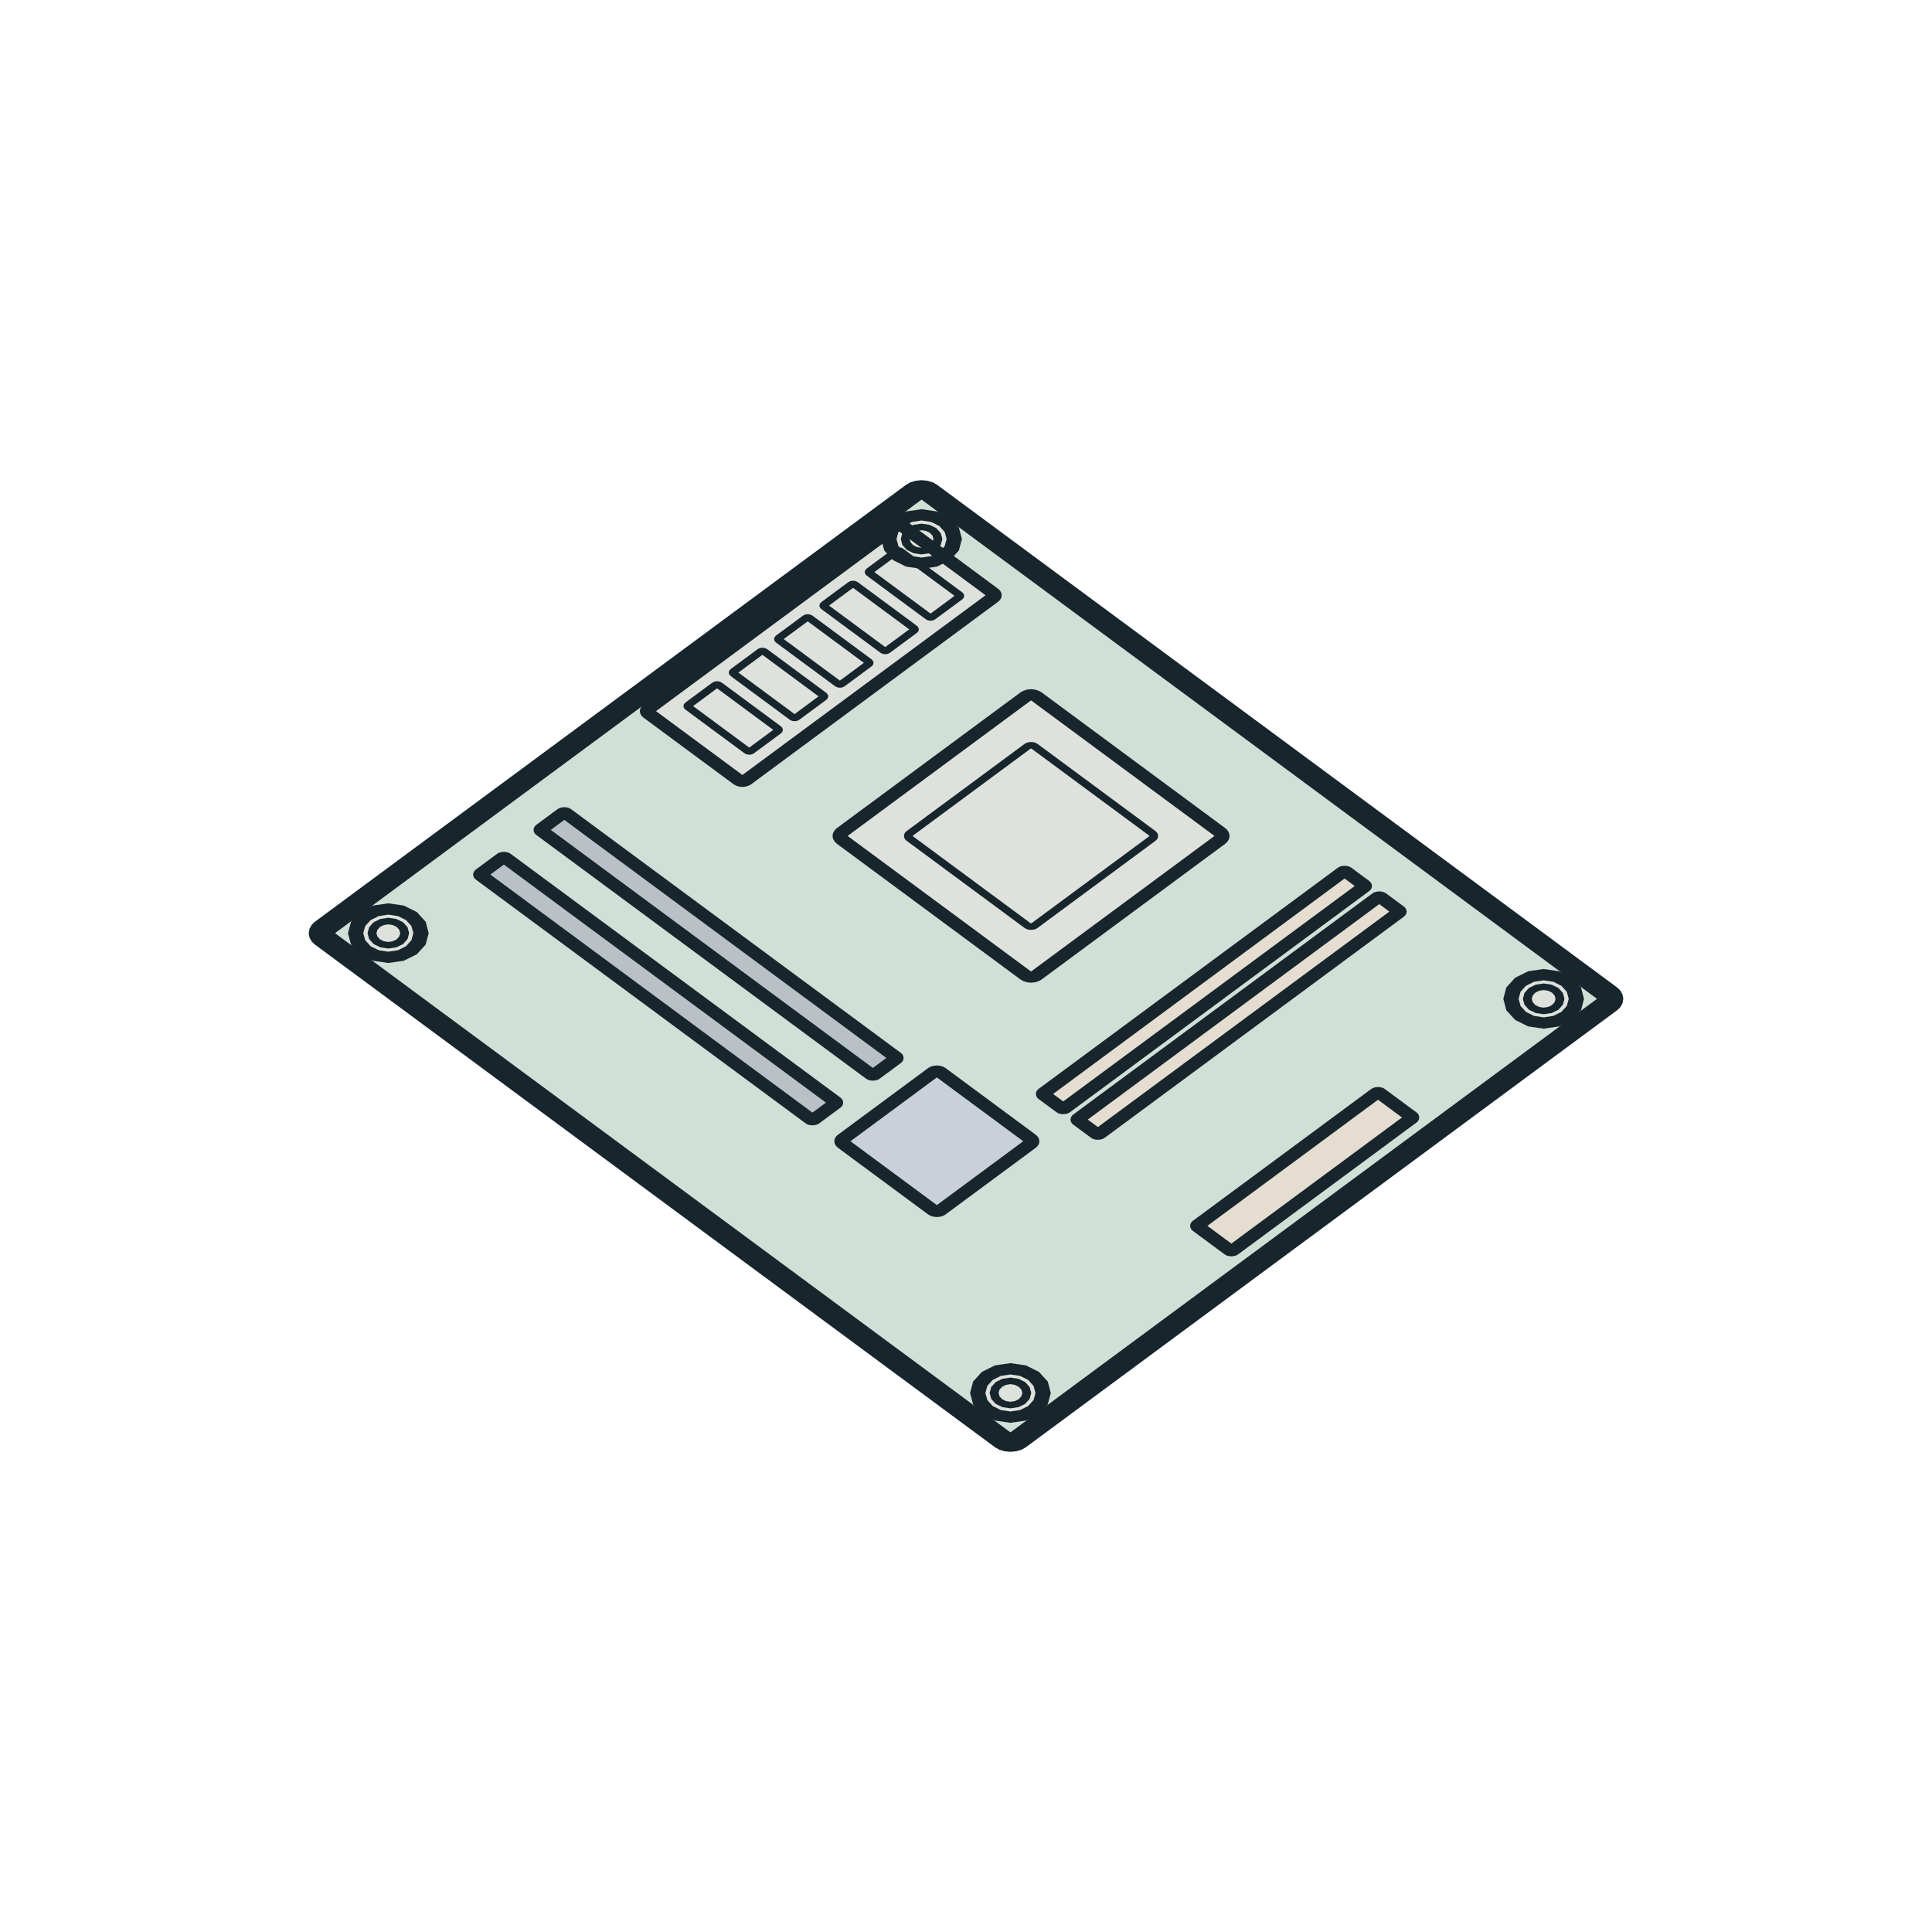
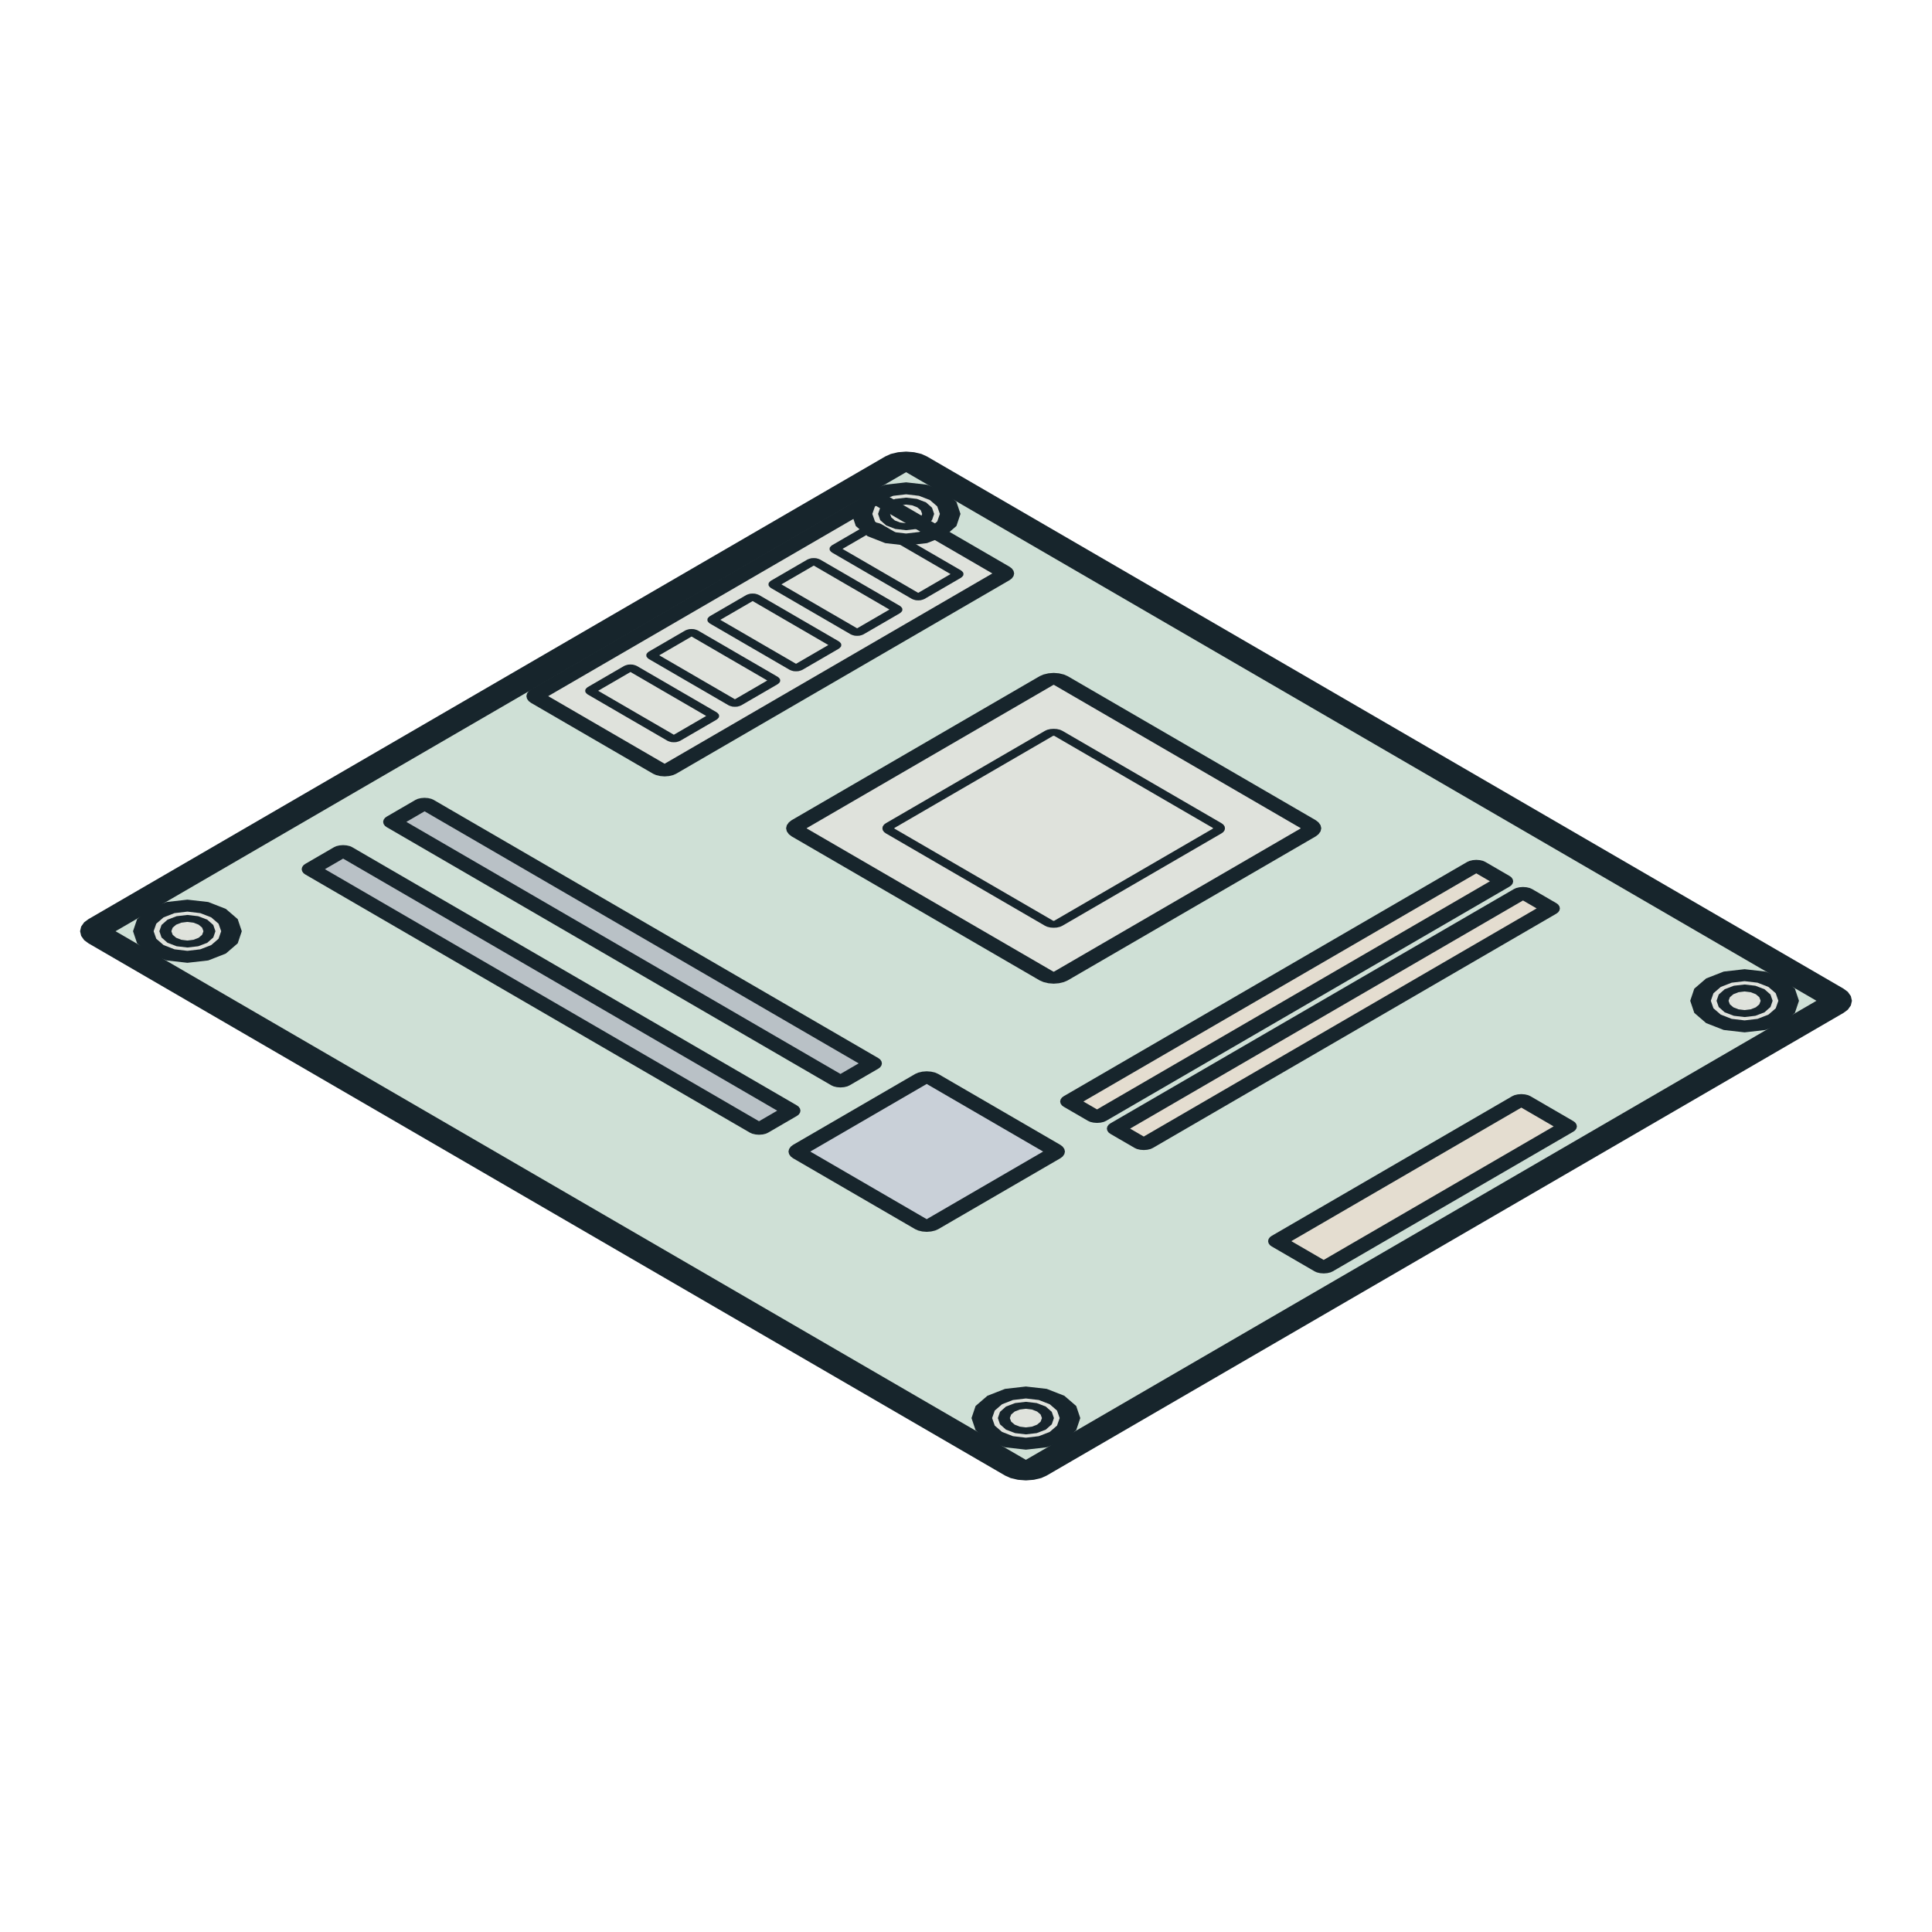
<svg xmlns="http://www.w3.org/2000/svg" viewBox="0 0 1000 1000" role="img" aria-labelledby="title" data-view="isometric" data-source="pcb-patent-art">
-   <g shape-rendering="geometricPrecision" transform="matrix(.46 .34 -.46 .34 500 160)">
+   <g shape-rendering="geometricPrecision" transform="matrix(.62 .36 -.62 .36 500 140)">
    <path d="M882 160 L884.1 160.3 L886 161.1 L887.7 162.3 L888.9 164 L889.7 165.9 L890 168 L890 832 L889.7 834.1 L888.9 836 L887.7 837.7 L886 838.9 L884.1 839.7 L882 840 L118 840 L115.9 839.7 L114 838.9 L112.3 837.7 L111.1 836 L110.3 834.1 L110 832 L110 168 L110.3 165.9 L111.1 164 L112.3 162.3 L114 161.1 L115.9 160.3 L118 160 Z" fill="#cfe0d6" data-role="fill" data-layer="fill" />
    <path d="M540.8 255.2 L542.4 255.4 L543.8 256 L545 257 L546 258.2 L546.6 259.6 L546.8 261.2 L546.8 467.6 L546.6 469.2 L546 470.6 L545 471.8 L543.8 472.8 L542.4 473.4 L540.8 473.6 L334.4 473.6 L332.8 473.4 L331.4 472.8 L330.2 471.8 L329.2 470.6 L328.6 469.2 L328.4 467.6 L328.4 261.2 L328.6 259.6 L329.2 258.2 L330.2 257 L331.4 256 L332.8 255.4 L334.4 255.2 Z" fill="#dfe2dc" data-role="fill" data-layer="fill" />
    <path d="M661.8 214.4 L662.3 214.5 L662.8 214.7 L663.2 215 L663.5 215.4 L663.7 215.9 L663.8 216.4 L663.8 552.4 L663.7 552.9 L663.5 553.4 L663.2 553.8 L662.8 554.1 L662.3 554.3 L661.8 554.4 L642.4 554.4 L641.9 554.3 L641.4 554.1 L641 553.8 L640.7 553.4 L640.5 552.9 L640.4 552.4 L640.4 216.4 L640.5 215.9 L640.7 215.4 L641 215 L641.4 214.7 L641.9 214.5 L642.4 214.4 Z" fill="#e4ddd0" data-role="fill" data-layer="fill" />
    <path d="M700.8 214.4 L701.3 214.5 L701.8 214.7 L702.2 215 L702.5 215.4 L702.7 215.9 L702.8 216.4 L702.8 552.4 L702.7 552.9 L702.5 553.4 L702.2 553.8 L701.8 554.1 L701.3 554.3 L700.8 554.4 L681.4 554.4 L680.9 554.3 L680.4 554.1 L680 553.8 L679.7 553.4 L679.5 552.9 L679.4 552.4 L679.4 216.4 L679.5 215.9 L679.7 215.4 L680 215 L680.4 214.7 L680.9 214.5 L681.4 214.4 Z" fill="#e4ddd0" data-role="fill" data-layer="fill" />
    <path d="M667.6 595.2 L668.6 595.3 L669.6 595.7 L670.4 596.4 L671.1 597.2 L671.5 598.2 L671.6 599.2 L671.6 700.4 L671.5 701.4 L671.1 702.4 L670.4 703.2 L669.6 703.9 L668.6 704.3 L667.6 704.4 L566.4 704.4 L565.4 704.3 L564.4 703.9 L563.6 703.2 L562.9 702.4 L562.5 701.4 L562.4 700.4 L562.4 599.2 L562.5 598.2 L562.9 597.2 L563.6 596.4 L564.4 595.7 L565.4 595.3 L566.4 595.2 Z" fill="#c9d0d8" data-role="fill" data-layer="fill" />
    <path d="M529.2 608.8 L529.7 608.9 L530.2 609.1 L530.6 609.4 L530.9 609.8 L531.1 610.3 L531.2 610.8 L531.2 634 L531.1 634.5 L530.9 635 L530.6 635.4 L530.2 635.7 L529.7 635.9 L529.2 636 L158.8 636 L158.3 635.9 L157.8 635.7 L157.4 635.4 L157.1 635 L156.9 634.5 L156.8 634 L156.8 610.8 L156.9 610.3 L157.1 609.8 L157.4 609.4 L157.8 609.1 L158.3 608.9 L158.8 608.8 Z" fill="#b9c1c6" data-role="fill" data-layer="fill" />
    <path d="M529.2 676.8 L529.7 676.9 L530.2 677.1 L530.6 677.4 L530.9 677.8 L531.1 678.3 L531.2 678.8 L531.2 702 L531.1 702.5 L530.9 703 L530.6 703.4 L530.2 703.7 L529.7 703.9 L529.2 704 L158.8 704 L158.3 703.9 L157.8 703.7 L157.4 703.4 L157.1 703 L156.9 702.5 L156.8 702 L156.8 678.8 L156.9 678.3 L157.1 677.8 L157.4 677.4 L157.8 677.1 L158.3 676.9 L158.8 676.8 Z" fill="#b9c1c6" data-role="fill" data-layer="fill" />
    <path d="M230.8 200.8 L231.8 200.9 L232.8 201.3 L233.6 202 L234.3 202.8 L234.7 203.8 L234.8 204.8 L234.8 482.4 L234.7 483.4 L234.3 484.4 L233.6 485.2 L232.8 485.9 L231.8 486.3 L230.8 486.4 L129.6 486.4 L128.6 486.3 L127.6 485.9 L126.8 485.2 L126.1 484.4 L125.7 483.4 L125.6 482.4 L125.6 204.8 L125.7 203.8 L126.1 202.8 L126.8 202 L127.6 201.3 L128.6 200.9 L129.6 200.8 Z" fill="#dfe2dc" data-role="fill" data-layer="fill" />
    <path d="M864.6 364 L865.1 364.1 L865.6 364.3 L866 364.6 L866.3 365 L866.5 365.5 L866.6 366 L866.6 566 L866.5 566.5 L866.3 567 L866 567.4 L865.6 567.7 L865.1 567.9 L864.6 568 L829.6 568 L829.1 567.9 L828.6 567.7 L828.2 567.4 L827.9 567 L827.7 566.5 L827.6 566 L827.6 366 L827.7 365.5 L827.9 365 L828.2 364.6 L828.6 364.3 L829.1 364.1 L829.6 364 Z" fill="#e4ddd0" data-role="fill" data-layer="fill" />
    <path d="M176 200 L174 209.9 L168.4 218.4 L159.9 224 L150 226 L140.1 224 L131.6 218.4 L126 209.9 L124 200 L126 190.1 L131.6 181.6 L140.1 176 L150 174 L159.9 176 L168.4 181.6 L174 190.1 Z" fill="#dfe2dc" data-role="fill" data-layer="fill" />
    <path d="M876 200 L874 209.9 L868.4 218.4 L859.9 224 L850 226 L840.1 224 L831.6 218.4 L826 209.9 L824 200 L826 190.1 L831.6 181.6 L840.1 176 L850 174 L859.9 176 L868.4 181.6 L874 190.1 Z" fill="#dfe2dc" data-role="fill" data-layer="fill" />
    <path d="M176 800 L174 809.9 L168.4 818.4 L159.9 824 L150 826 L140.1 824 L131.6 818.4 L126 809.9 L124 800 L126 790.1 L131.6 781.6 L140.1 776 L150 774 L159.9 776 L168.4 781.6 L174 790.1 Z" fill="#dfe2dc" data-role="fill" data-layer="fill" />
    <path d="M876 800 L874 809.9 L868.4 818.4 L859.9 824 L850 826 L840.1 824 L831.6 818.4 L826 809.9 L824 800 L826 790.1 L831.6 781.6 L840.1 776 L850 774 L859.9 776 L868.4 781.6 L874 790.1 Z" fill="#dfe2dc" data-role="fill" data-layer="fill" />
    <path d="M882.7 150 L886.7 150.5 L891 152.3 L894.8 155.2 L897.7 159 L899.5 163.3 L900 167.3 L900 832.7 L899.5 836.7 L897.7 841 L894.8 844.8 L891 847.7 L886.7 849.5 L882.7 850 L117.3 850 L113.3 849.5 L109 847.7 L105.2 844.8 L102.3 841 L100.5 836.7 L100 832.7 L100 167.3 L100.5 163.3 L102.3 159 L105.2 155.2 L109 152.3 L113.3 150.5 L117.3 150 Z M118.7 170 L118.5 170 L119 169.8 L119.5 169.5 L119.8 169 L120 168.5 L120 168.7 L120 831.3 L120 831.5 L119.8 831 L119.5 830.5 L119 830.2 L118.5 830 L118.7 830 L881.3 830 L881.5 830 L881 830.2 L880.5 830.5 L880.2 831 L880 831.5 L880 831.3 L880 168.7 L880 168.5 L880.2 169 L880.5 169.5 L881 169.8 L881.5 170 L881.3 170 Z" fill="#17252c" data-role="body" data-layer="ink" />
    <path d="M541.2 249.2 L543.9 249.6 L546.8 250.8 L549.3 252.7 L551.2 255.2 L552.4 258.1 L552.8 260.8 L552.8 468 L552.4 470.7 L551.2 473.6 L549.3 476.1 L546.8 478 L543.9 479.2 L541.2 479.6 L334 479.6 L331.3 479.2 L328.4 478 L325.9 476.1 L324 473.6 L322.8 470.7 L322.4 468 L322.4 260.8 L322.8 258.1 L324 255.2 L325.9 252.7 L328.4 250.8 L331.3 249.6 L334 249.2 Z M334.8 261.2 L334.4 261.3 L334.4 261.2 L334.4 261.2 L334.4 261.2 L334.5 261.2 L334.4 261.6 L334.4 467.2 L334.5 467.6 L334.4 467.6 L334.4 467.6 L334.4 467.6 L334.4 467.5 L334.8 467.6 L540.4 467.6 L540.8 467.5 L540.8 467.6 L540.8 467.6 L540.8 467.6 L540.7 467.6 L540.8 467.2 L540.8 261.6 L540.7 261.2 L540.8 261.2 L540.8 261.2 L540.8 261.2 L540.8 261.3 L540.4 261.2 Z" fill="#17252c" data-role="body" data-layer="ink" />
    <path d="M504 290.7 L505.7 290.9 L507.6 291.7 L509.1 292.9 L510.3 294.4 L511.1 296.3 L511.3 298 L511.3 430.8 L511.1 432.5 L510.3 434.4 L509.1 435.9 L507.6 437.1 L505.7 437.9 L504 438.1 L371.2 438.1 L369.5 437.9 L367.6 437.1 L366.1 435.9 L364.9 434.4 L364.1 432.5 L363.9 430.8 L363.9 298 L364.1 296.3 L364.9 294.4 L366.1 292.9 L367.6 291.7 L369.5 290.9 L371.2 290.7 Z M371.6 297.7 L371.3 297.7 L371.2 297.8 L371.1 297.9 L371 298 L370.9 298.1 L370.9 298.4 L370.9 430.4 L370.9 430.7 L371 430.8 L371.1 430.9 L371.2 431 L371.3 431.1 L371.6 431.1 L503.6 431.1 L503.9 431.1 L504 431 L504.1 430.9 L504.2 430.8 L504.3 430.7 L504.3 430.4 L504.3 298.4 L504.3 298.1 L504.2 298 L504.1 297.9 L504 297.8 L503.9 297.7 L503.6 297.7 Z" fill="#17252c" data-role="body" data-layer="ink" />
    <path d="M662.2 208.4 L663.9 208.6 L665.8 209.4 L667.5 210.7 L668.8 212.4 L669.6 214.3 L669.8 216 L669.8 552.8 L669.6 554.5 L668.8 556.4 L667.5 558.1 L665.8 559.4 L663.9 560.2 L662.2 560.4 L642 560.4 L640.3 560.2 L638.4 559.4 L636.7 558.1 L635.4 556.4 L634.6 554.5 L634.4 552.8 L634.4 216 L634.6 214.3 L635.4 212.4 L636.7 210.7 L638.4 209.4 L640.3 208.6 L642 208.4 Z M642.8 220.4 L643.4 220.3 L644.4 219.9 L645.3 219.3 L645.9 218.4 L646.3 217.4 L646.4 216.8 L646.4 552 L646.3 551.4 L645.9 550.4 L645.3 549.5 L644.4 548.9 L643.4 548.5 L642.8 548.4 L661.4 548.4 L660.8 548.5 L659.8 548.9 L658.9 549.5 L658.3 550.4 L657.9 551.4 L657.8 552 L657.8 216.8 L657.9 217.4 L658.3 218.4 L658.9 219.3 L659.8 219.9 L660.8 220.3 L661.4 220.4 Z" fill="#17252c" data-role="body" data-layer="ink" />
    <path d="M701.2 208.4 L702.9 208.6 L704.8 209.4 L706.5 210.7 L707.8 212.4 L708.6 214.3 L708.8 216 L708.8 552.8 L708.6 554.5 L707.8 556.4 L706.5 558.1 L704.8 559.4 L702.9 560.2 L701.2 560.4 L681 560.4 L679.3 560.2 L677.4 559.4 L675.7 558.1 L674.4 556.4 L673.6 554.5 L673.4 552.8 L673.4 216 L673.6 214.3 L674.4 212.4 L675.7 210.7 L677.4 209.4 L679.3 208.6 L681 208.4 Z M681.8 220.4 L682.4 220.3 L683.4 219.9 L684.3 219.3 L684.9 218.4 L685.3 217.4 L685.4 216.8 L685.4 552 L685.3 551.4 L684.9 550.4 L684.3 549.5 L683.4 548.9 L682.4 548.5 L681.8 548.4 L700.4 548.4 L699.8 548.5 L698.8 548.9 L697.9 549.5 L697.3 550.4 L696.9 551.4 L696.8 552 L696.8 216.8 L696.9 217.4 L697.3 218.4 L697.9 219.3 L698.8 219.9 L699.8 220.3 L700.4 220.4 Z" fill="#17252c" data-role="body" data-layer="ink" />
    <path d="M668 589.2 L670.2 589.5 L672.6 590.5 L674.7 592.1 L676.3 594.2 L677.3 596.6 L677.6 598.8 L677.6 700.8 L677.3 703 L676.3 705.4 L674.7 707.5 L672.6 709.1 L670.2 710.1 L668 710.4 L566 710.4 L563.8 710.1 L561.4 709.1 L559.3 707.5 L557.7 705.4 L556.7 703 L556.4 700.8 L556.4 598.8 L556.7 596.6 L557.7 594.2 L559.3 592.1 L561.4 590.5 L563.8 589.5 L566 589.2 Z M566.8 601.2 L566.9 601.2 L567.4 601 L567.9 600.7 L568.2 600.2 L568.4 599.7 L568.4 599.6 L568.4 700 L568.4 699.9 L568.2 699.4 L567.9 698.9 L567.4 698.6 L566.9 698.4 L566.8 698.4 L667.2 698.4 L667.1 698.4 L666.6 698.6 L666.1 698.9 L665.8 699.4 L665.6 699.9 L665.6 700 L665.6 599.6 L665.6 599.7 L665.8 600.2 L666.1 600.7 L666.6 601 L667.1 601.2 L667.2 601.2 Z" fill="#17252c" data-role="body" data-layer="ink" />
    <path d="M529.6 602.8 L531.3 603 L533.2 603.8 L534.9 605.1 L536.2 606.8 L537 608.7 L537.2 610.4 L537.2 634.4 L537 636.1 L536.2 638 L534.9 639.7 L533.2 641 L531.3 641.8 L529.6 642 L158.4 642 L156.7 641.8 L154.8 641 L153.1 639.7 L151.8 638 L151 636.1 L150.8 634.4 L150.8 610.4 L151 608.7 L151.8 606.8 L153.1 605.1 L154.8 603.8 L156.7 603 L158.4 602.8 Z M159.2 614.8 L159.8 614.7 L160.8 614.3 L161.7 613.7 L162.3 612.8 L162.7 611.8 L162.8 611.2 L162.8 633.6 L162.7 633 L162.3 632 L161.7 631.1 L160.8 630.5 L159.8 630.1 L159.2 630 L528.8 630 L528.2 630.1 L527.2 630.5 L526.3 631.1 L525.7 632 L525.3 633 L525.2 633.6 L525.2 611.2 L525.3 611.8 L525.7 612.8 L526.3 613.7 L527.2 614.3 L528.2 614.7 L528.8 614.8 Z" fill="#17252c" data-role="body" data-layer="ink" />
    <path d="M529.6 670.8 L531.3 671 L533.2 671.8 L534.9 673.1 L536.2 674.8 L537 676.7 L537.2 678.4 L537.2 702.4 L537 704.1 L536.2 706 L534.9 707.7 L533.2 709 L531.3 709.8 L529.6 710 L158.4 710 L156.7 709.8 L154.8 709 L153.1 707.7 L151.8 706 L151 704.1 L150.8 702.4 L150.8 678.4 L151 676.7 L151.8 674.8 L153.1 673.1 L154.8 671.8 L156.7 671 L158.4 670.8 Z M159.2 682.8 L159.8 682.7 L160.8 682.3 L161.7 681.7 L162.3 680.8 L162.7 679.8 L162.8 679.2 L162.8 701.6 L162.7 701 L162.3 700 L161.7 699.1 L160.8 698.5 L159.8 698.1 L159.2 698 L528.8 698 L528.2 698.1 L527.2 698.5 L526.3 699.1 L525.7 700 L525.3 701 L525.2 701.6 L525.2 679.2 L525.3 679.8 L525.7 680.8 L526.3 681.7 L527.2 682.3 L528.2 682.7 L528.8 682.8 Z" fill="#17252c" data-role="body" data-layer="ink" />
    <path d="M231.2 194.8 L233.4 195.1 L235.8 196.1 L237.9 197.7 L239.5 199.8 L240.5 202.2 L240.8 204.4 L240.8 482.8 L240.5 485 L239.5 487.4 L237.9 489.5 L235.8 491.1 L233.4 492.1 L231.2 492.4 L129.2 492.4 L127 492.1 L124.6 491.1 L122.5 489.5 L120.9 487.4 L119.9 485 L119.6 482.8 L119.6 204.4 L119.9 202.2 L120.9 199.8 L122.5 197.7 L124.6 196.1 L127 195.1 L129.2 194.8 Z M130 206.8 L130.1 206.8 L130.6 206.6 L131.1 206.3 L131.4 205.8 L131.6 205.3 L131.6 205.2 L131.6 482 L131.6 481.9 L131.4 481.4 L131.1 480.9 L130.6 480.6 L130.1 480.4 L130 480.4 L230.4 480.4 L230.3 480.4 L229.8 480.6 L229.3 480.9 L229 481.4 L228.8 481.9 L228.8 482 L228.8 205.2 L228.8 205.3 L229 205.8 L229.3 206.3 L229.8 206.6 L230.3 206.8 L230.4 206.8 Z" fill="#17252c" data-role="body" data-layer="ink" />
    <path d="M213.5 217.7 L214.7 217.9 L216.1 218.4 L217.2 219.3 L218.1 220.4 L218.6 221.8 L218.8 223 L218.8 253.4 L218.6 254.6 L218.1 256 L217.2 257.1 L216.1 258 L214.7 258.5 L213.5 258.7 L146.9 258.7 L145.7 258.5 L144.3 258 L143.2 257.1 L142.3 256 L141.8 254.6 L141.6 253.4 L141.6 223 L141.8 221.8 L142.3 220.4 L143.2 219.3 L144.3 218.4 L145.7 217.9 L146.9 217.7 Z M147.3 224.7 L147.5 224.7 L147.9 224.5 L148.2 224.3 L148.4 224 L148.6 223.6 L148.6 223.4 L148.6 253 L148.6 252.8 L148.4 252.4 L148.2 252.1 L147.9 251.9 L147.5 251.7 L147.3 251.7 L213.1 251.7 L212.9 251.7 L212.5 251.9 L212.2 252.1 L212 252.4 L211.8 252.8 L211.8 253 L211.8 223.4 L211.8 223.6 L212 224 L212.2 224.3 L212.5 224.5 L212.9 224.7 L213.1 224.7 Z" fill="#17252c" data-role="body" data-layer="ink" />
    <path d="M213.5 268.7 L214.7 268.9 L216.1 269.4 L217.2 270.3 L218.1 271.4 L218.6 272.8 L218.8 274 L218.8 304.4 L218.6 305.6 L218.1 307 L217.2 308.1 L216.1 309 L214.7 309.5 L213.5 309.7 L146.9 309.7 L145.7 309.5 L144.3 309 L143.2 308.1 L142.3 307 L141.8 305.6 L141.6 304.4 L141.6 274 L141.8 272.8 L142.3 271.4 L143.2 270.3 L144.3 269.4 L145.7 268.9 L146.9 268.7 Z M147.3 275.7 L147.5 275.7 L147.9 275.5 L148.2 275.3 L148.4 275 L148.6 274.6 L148.6 274.4 L148.6 304 L148.6 303.8 L148.4 303.4 L148.2 303.1 L147.9 302.9 L147.5 302.7 L147.3 302.7 L213.1 302.7 L212.9 302.7 L212.5 302.9 L212.2 303.1 L212 303.4 L211.8 303.8 L211.8 304 L211.8 274.4 L211.8 274.6 L212 275 L212.2 275.3 L212.5 275.5 L212.9 275.7 L213.1 275.7 Z" fill="#17252c" data-role="body" data-layer="ink" />
    <path d="M213.5 319.7 L214.7 319.9 L216.1 320.4 L217.2 321.3 L218.1 322.4 L218.6 323.8 L218.8 325 L218.8 355.4 L218.6 356.6 L218.1 358 L217.2 359.1 L216.1 360 L214.7 360.5 L213.5 360.7 L146.9 360.7 L145.7 360.5 L144.3 360 L143.2 359.1 L142.3 358 L141.8 356.6 L141.6 355.4 L141.6 325 L141.8 323.8 L142.3 322.4 L143.2 321.3 L144.3 320.4 L145.7 319.9 L146.9 319.7 Z M147.3 326.7 L147.5 326.7 L147.9 326.5 L148.2 326.3 L148.4 326 L148.6 325.6 L148.6 325.4 L148.6 355 L148.6 354.8 L148.4 354.4 L148.2 354.1 L147.9 353.9 L147.5 353.7 L147.3 353.7 L213.1 353.7 L212.9 353.7 L212.5 353.9 L212.2 354.1 L212 354.4 L211.8 354.8 L211.8 355 L211.8 325.4 L211.8 325.6 L212 326 L212.2 326.3 L212.5 326.5 L212.9 326.7 L213.1 326.7 Z" fill="#17252c" data-role="body" data-layer="ink" />
    <path d="M213.5 370.7 L214.7 370.9 L216.1 371.4 L217.2 372.3 L218.1 373.4 L218.6 374.8 L218.8 376 L218.8 406.4 L218.6 407.6 L218.1 409 L217.2 410.1 L216.1 411 L214.7 411.5 L213.5 411.7 L146.9 411.7 L145.7 411.5 L144.3 411 L143.2 410.1 L142.3 409 L141.8 407.6 L141.6 406.4 L141.6 376 L141.8 374.8 L142.3 373.4 L143.2 372.3 L144.3 371.4 L145.7 370.9 L146.9 370.7 Z M147.3 377.7 L147.5 377.7 L147.9 377.5 L148.2 377.3 L148.4 377 L148.6 376.6 L148.6 376.4 L148.6 406 L148.6 405.8 L148.4 405.4 L148.2 405.1 L147.9 404.9 L147.5 404.7 L147.3 404.7 L213.1 404.7 L212.9 404.7 L212.5 404.9 L212.2 405.1 L212 405.4 L211.8 405.8 L211.8 406 L211.8 376.4 L211.8 376.6 L212 377 L212.2 377.3 L212.5 377.5 L212.9 377.7 L213.1 377.7 Z" fill="#17252c" data-role="body" data-layer="ink" />
    <path d="M213.5 421.7 L214.7 421.9 L216.1 422.4 L217.2 423.3 L218.1 424.4 L218.6 425.8 L218.8 427 L218.8 457.4 L218.6 458.6 L218.1 460 L217.2 461.1 L216.1 462 L214.7 462.5 L213.5 462.7 L146.9 462.7 L145.7 462.5 L144.3 462 L143.2 461.1 L142.3 460 L141.8 458.6 L141.6 457.4 L141.6 427 L141.8 425.8 L142.3 424.4 L143.2 423.3 L144.3 422.4 L145.7 421.9 L146.9 421.7 Z M147.3 428.7 L147.5 428.7 L147.9 428.5 L148.2 428.3 L148.4 428 L148.6 427.6 L148.6 427.4 L148.6 457 L148.6 456.8 L148.4 456.4 L148.2 456.1 L147.9 455.9 L147.5 455.7 L147.3 455.7 L213.1 455.7 L212.9 455.7 L212.5 455.9 L212.2 456.1 L212 456.4 L211.8 456.8 L211.8 457 L211.8 427.4 L211.8 427.6 L212 428 L212.2 428.3 L212.5 428.5 L212.9 428.7 L213.1 428.7 Z" fill="#17252c" data-role="body" data-layer="ink" />
    <path d="M865 358 L866.7 358.2 L868.6 359 L870.3 360.3 L871.6 362 L872.4 363.9 L872.6 365.6 L872.6 566.4 L872.4 568.1 L871.6 570 L870.3 571.7 L868.6 573 L866.7 573.8 L865 574 L829.2 574 L827.5 573.8 L825.6 573 L823.9 571.7 L822.6 570 L821.8 568.1 L821.6 566.4 L821.6 365.6 L821.8 363.9 L822.6 362 L823.9 360.3 L825.6 359 L827.5 358.2 L829.2 358 Z M830 370 L830.6 369.9 L831.6 369.5 L832.5 368.9 L833.1 368 L833.5 367 L833.6 366.4 L833.6 565.6 L833.5 565 L833.1 564 L832.5 563.1 L831.6 562.5 L830.6 562.1 L830 562 L864.2 562 L863.6 562.1 L862.6 562.5 L861.7 563.1 L861.1 564 L860.7 565 L860.6 565.6 L860.6 366.4 L860.7 367 L861.1 368 L861.7 368.9 L862.6 369.5 L863.6 369.9 L864.2 370 Z" fill="#17252c" data-role="body" data-layer="ink" />
    <path d="M182.1 200 L179.7 212.3 L172.7 222.7 L162.3 229.7 L150 232.1 L137.7 229.7 L127.3 222.7 L120.3 212.3 L117.9 200 L120.3 187.7 L127.3 177.3 L137.7 170.3 L150 167.9 L162.3 170.3 L172.7 177.3 L179.7 187.7 Z M168.4 192.4 L164.1 185.9 L157.6 181.6 L150 180.1 L142.4 181.6 L135.9 185.9 L131.6 192.4 L130.1 200 L131.6 207.6 L135.9 214.1 L142.4 218.4 L150 219.9 L157.6 218.4 L164.1 214.1 L168.4 207.6 L169.9 200 Z" fill="#17252c" data-role="body" data-layer="ink" />
    <path d="M166.6 200 L165.3 206.3 L161.7 211.7 L156.3 215.3 L150 216.6 L143.7 215.3 L138.3 211.7 L134.7 206.3 L133.4 200 L134.7 193.7 L138.3 188.3 L143.7 184.7 L150 183.4 L156.3 184.7 L161.7 188.3 L165.3 193.7 Z M158.7 196.4 L156.7 193.3 L153.6 191.3 L150 190.6 L146.4 191.3 L143.3 193.3 L141.3 196.4 L140.6 200 L141.3 203.6 L143.3 206.7 L146.4 208.7 L150 209.4 L153.6 208.7 L156.7 206.7 L158.7 203.6 L159.4 200 Z" fill="#17252c" data-role="body" data-layer="ink" />
    <path d="M882.1 200 L879.7 212.3 L872.7 222.7 L862.3 229.7 L850 232.1 L837.7 229.7 L827.3 222.7 L820.3 212.3 L817.9 200 L820.3 187.7 L827.3 177.3 L837.7 170.3 L850 167.9 L862.3 170.3 L872.7 177.3 L879.7 187.7 Z M868.4 192.4 L864.1 185.9 L857.6 181.6 L850 180.1 L842.4 181.6 L835.9 185.9 L831.6 192.4 L830.1 200 L831.6 207.6 L835.9 214.1 L842.4 218.4 L850 219.9 L857.6 218.4 L864.1 214.1 L868.4 207.6 L869.9 200 Z" fill="#17252c" data-role="body" data-layer="ink" />
    <path d="M866.6 200 L865.3 206.3 L861.7 211.7 L856.3 215.3 L850 216.6 L843.7 215.3 L838.3 211.7 L834.7 206.3 L833.4 200 L834.7 193.7 L838.3 188.3 L843.7 184.7 L850 183.4 L856.3 184.7 L861.7 188.3 L865.3 193.7 Z M858.7 196.4 L856.7 193.3 L853.6 191.3 L850 190.6 L846.4 191.3 L843.3 193.3 L841.3 196.4 L840.6 200 L841.3 203.6 L843.3 206.7 L846.4 208.7 L850 209.4 L853.6 208.7 L856.7 206.7 L858.7 203.6 L859.4 200 Z" fill="#17252c" data-role="body" data-layer="ink" />
    <path d="M182.1 800 L179.7 812.3 L172.7 822.7 L162.3 829.7 L150 832.1 L137.7 829.7 L127.3 822.7 L120.3 812.3 L117.9 800 L120.3 787.7 L127.3 777.3 L137.7 770.3 L150 767.9 L162.3 770.3 L172.7 777.3 L179.7 787.7 Z M168.4 792.4 L164.1 785.9 L157.6 781.6 L150 780.1 L142.4 781.6 L135.9 785.9 L131.6 792.4 L130.1 800 L131.6 807.6 L135.9 814.1 L142.4 818.4 L150 819.9 L157.6 818.4 L164.1 814.1 L168.4 807.6 L169.9 800 Z" fill="#17252c" data-role="body" data-layer="ink" />
    <path d="M166.6 800 L165.3 806.3 L161.7 811.7 L156.3 815.3 L150 816.6 L143.7 815.3 L138.3 811.7 L134.7 806.3 L133.4 800 L134.7 793.7 L138.3 788.3 L143.7 784.7 L150 783.4 L156.3 784.7 L161.7 788.3 L165.3 793.7 Z M158.7 796.4 L156.7 793.3 L153.6 791.3 L150 790.6 L146.4 791.3 L143.3 793.3 L141.3 796.4 L140.6 800 L141.3 803.6 L143.3 806.7 L146.4 808.7 L150 809.4 L153.6 808.7 L156.7 806.7 L158.7 803.6 L159.4 800 Z" fill="#17252c" data-role="body" data-layer="ink" />
    <path d="M882.1 800 L879.7 812.3 L872.7 822.7 L862.3 829.7 L850 832.1 L837.7 829.7 L827.3 822.7 L820.3 812.3 L817.9 800 L820.3 787.7 L827.3 777.3 L837.7 770.3 L850 767.9 L862.3 770.3 L872.7 777.3 L879.7 787.7 Z M868.4 792.4 L864.1 785.9 L857.6 781.6 L850 780.1 L842.4 781.6 L835.9 785.9 L831.6 792.4 L830.1 800 L831.6 807.6 L835.9 814.1 L842.4 818.4 L850 819.9 L857.6 818.4 L864.1 814.1 L868.4 807.6 L869.9 800 Z" fill="#17252c" data-role="body" data-layer="ink" />
    <path d="M866.6 800 L865.3 806.3 L861.7 811.7 L856.3 815.3 L850 816.6 L843.7 815.3 L838.3 811.7 L834.7 806.3 L833.4 800 L834.7 793.7 L838.3 788.3 L843.7 784.7 L850 783.4 L856.3 784.7 L861.7 788.3 L865.3 793.7 Z M858.7 796.4 L856.7 793.3 L853.6 791.3 L850 790.6 L846.4 791.3 L843.3 793.3 L841.3 796.4 L840.6 800 L841.3 803.6 L843.3 806.7 L846.4 808.7 L850 809.4 L853.6 808.7 L856.7 806.7 L858.7 803.6 L859.4 800 Z" fill="#17252c" data-role="body" data-layer="ink" />
  </g>
</svg>
